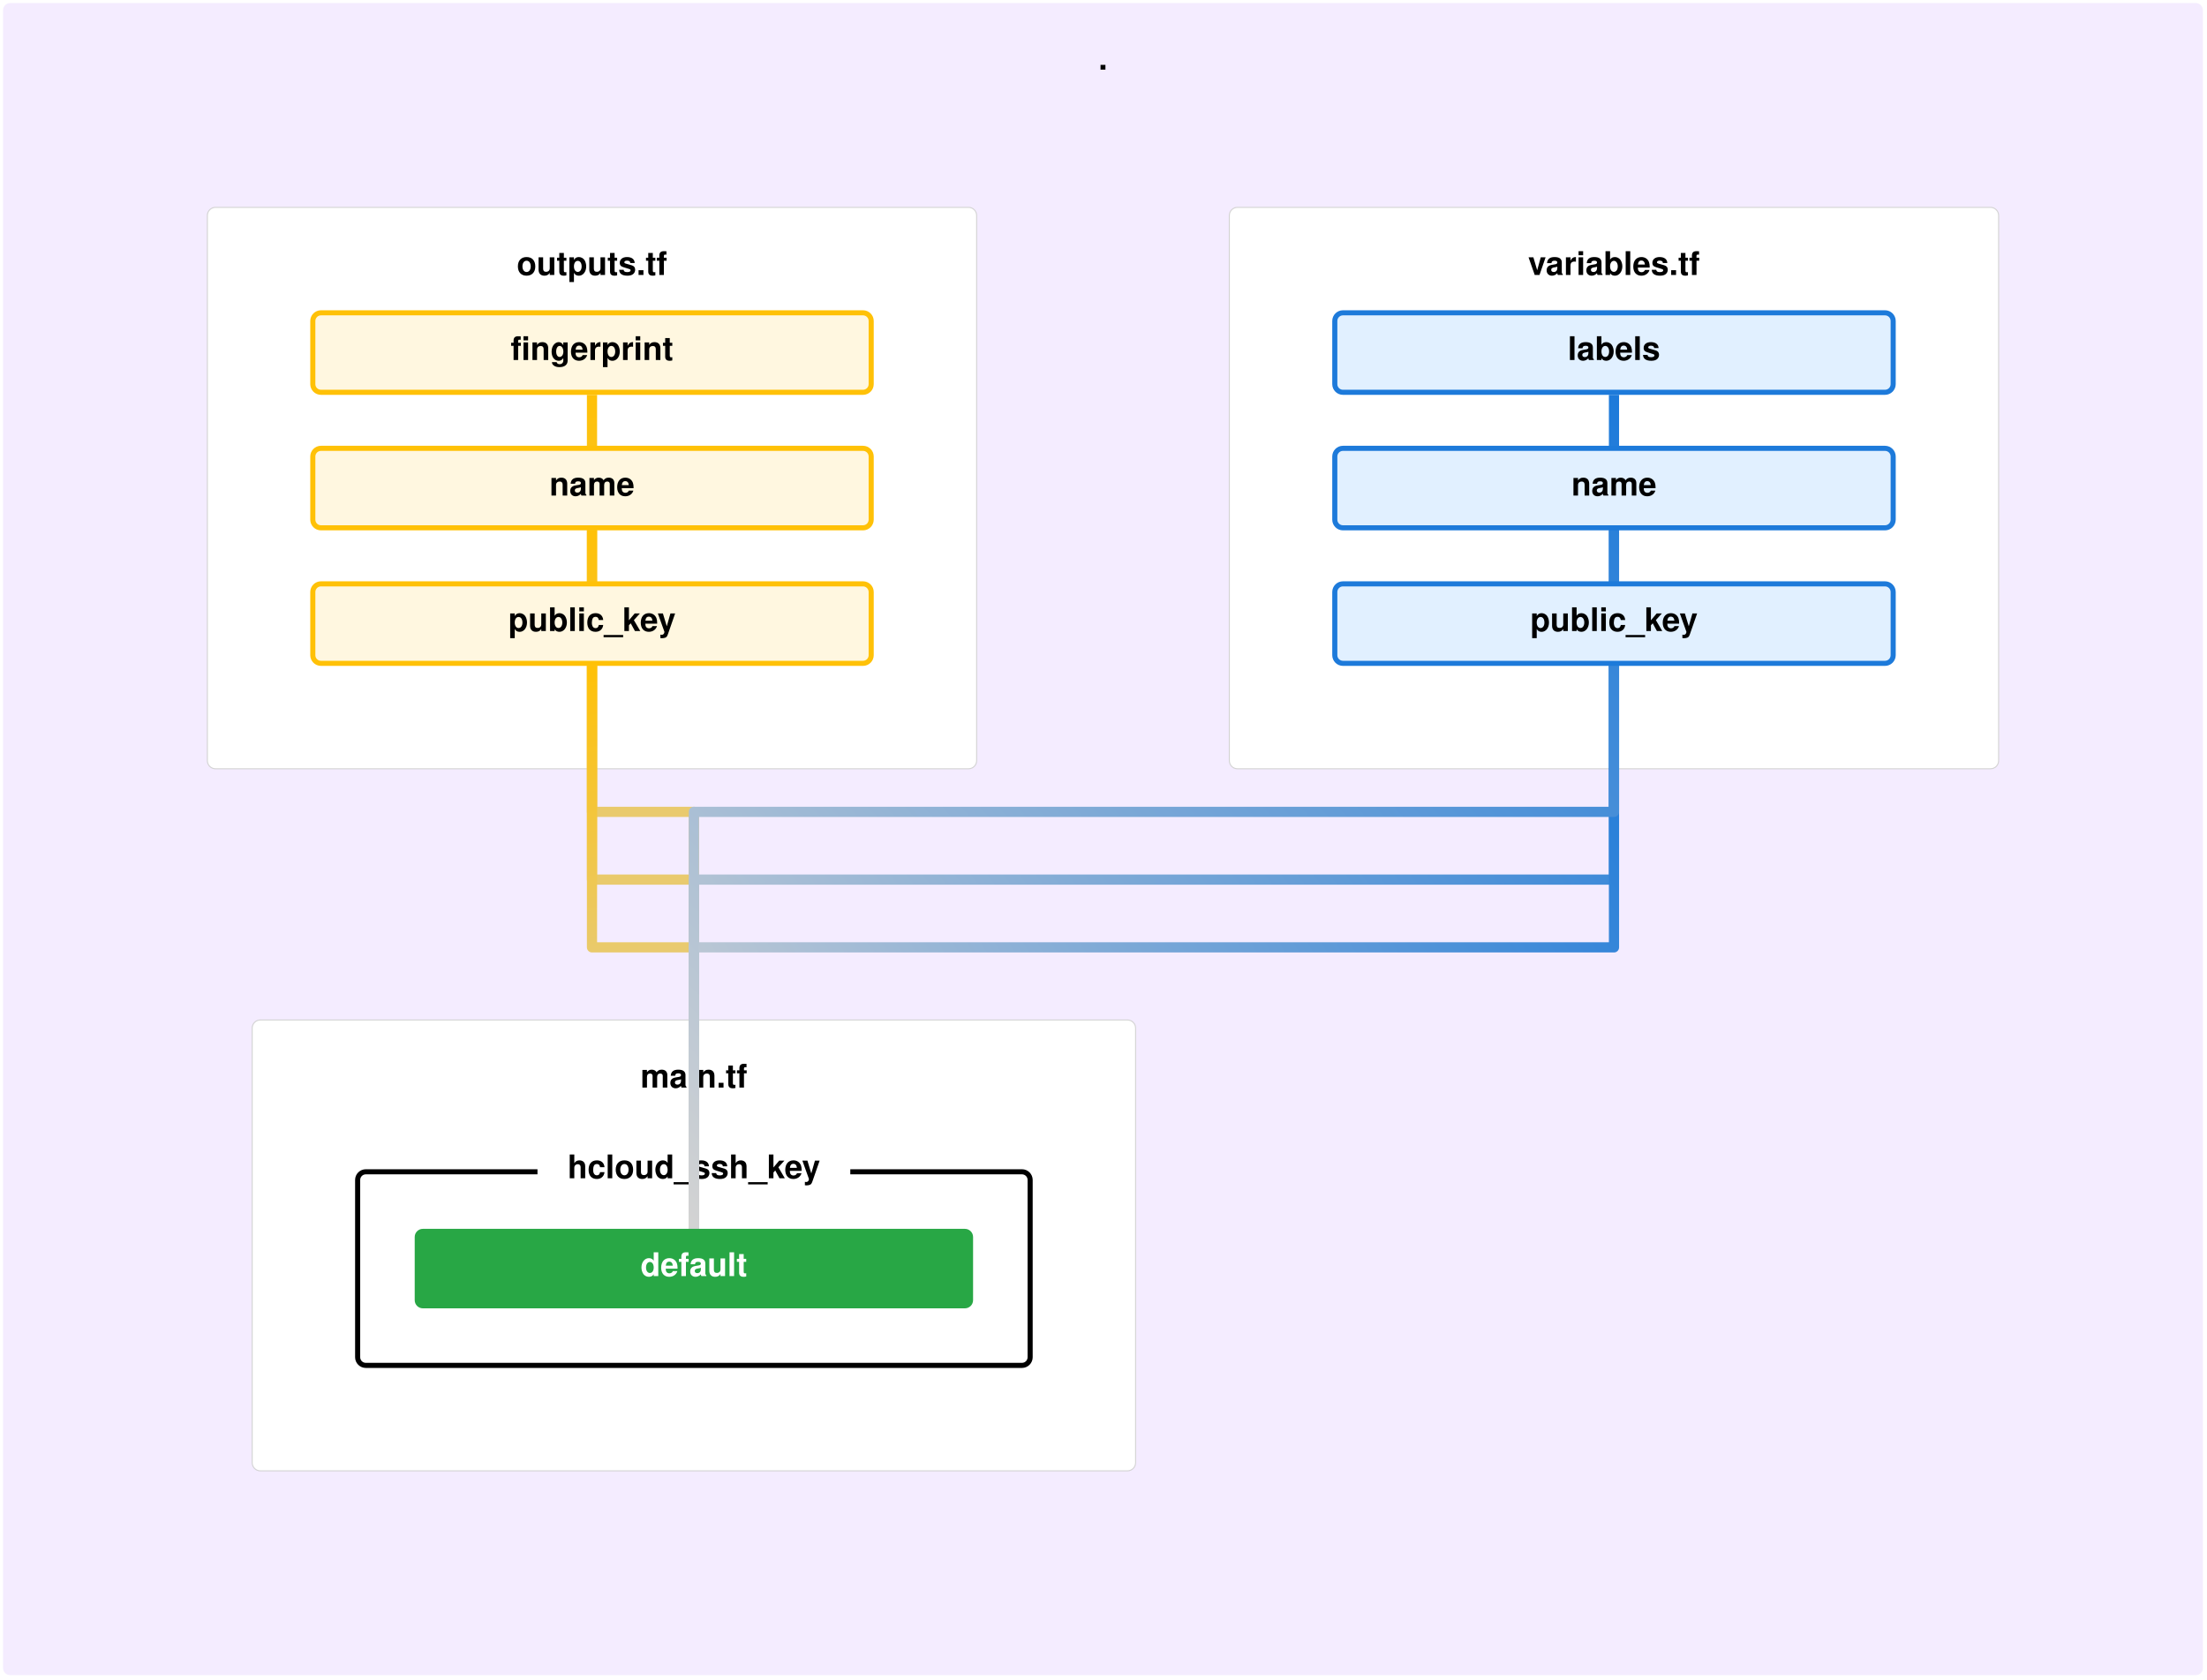
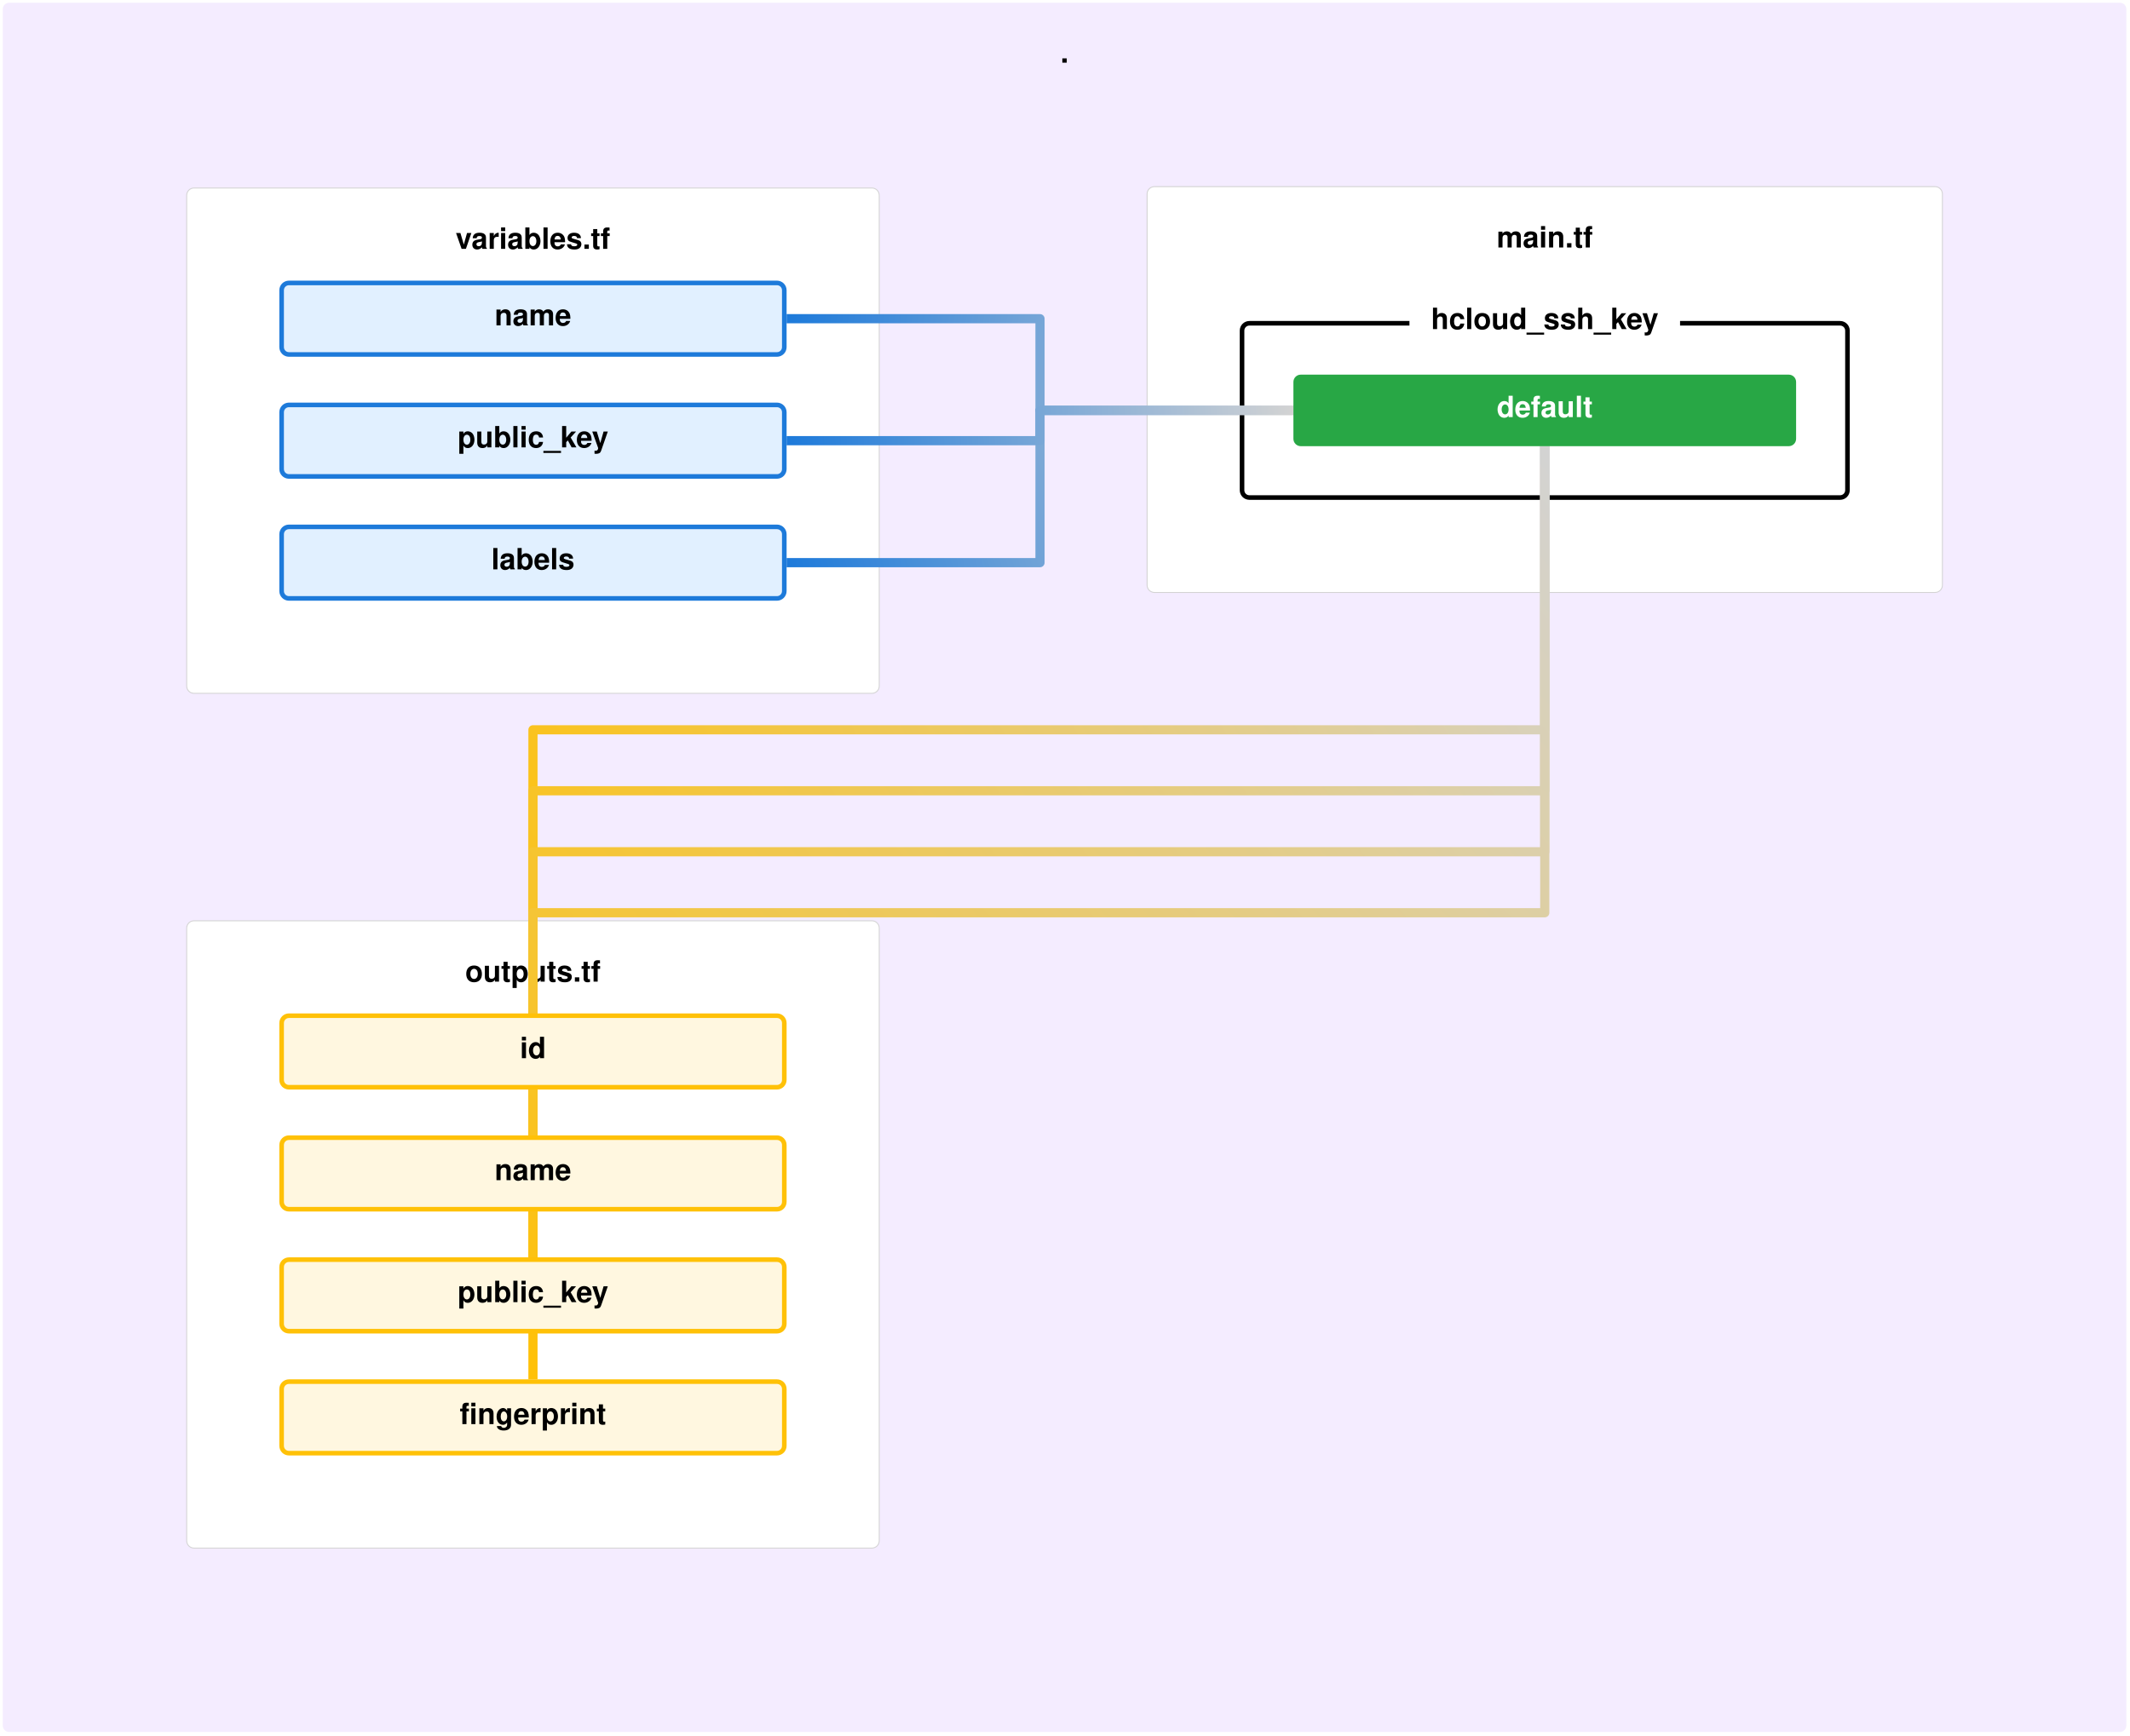
- <svg xmlns="http://www.w3.org/2000/svg" version="1.1" width="216.6" height="164.8">
+ <svg xmlns="http://www.w3.org/2000/svg" version="1.1" width="464.4" height="378.4">
  <defs>
-     <linearGradient id="GWNWmnRfeyuT" x1="300px" x2="400px" y1="341.5px" y2="1160px" gradientUnits="userSpaceOnUse">
+     <linearGradient id="tRgNyTMhTTfH" x1="1129px" x2="576.5px" y1="400px" y2="566px" gradientUnits="userSpaceOnUse">
+       <stop offset="0" stop-color="rgb(211,211,211)" stop-opacity="1" />
+       <stop offset="1" stop-color="rgb(29,122,218)" stop-opacity="1" />
+     </linearGradient>
+     <linearGradient id="TNkvMsHFdleR" x1="1129px" x2="576.5px" y1="400px" y2="300px" gradientUnits="userSpaceOnUse">
+       <stop offset="0" stop-color="rgb(211,211,211)" stop-opacity="1" />
+       <stop offset="1" stop-color="rgb(29,122,218)" stop-opacity="1" />
+     </linearGradient>
+     <linearGradient id="JTTUkQQnRumT" x1="1129px" x2="576.5px" y1="400px" y2="433px" gradientUnits="userSpaceOnUse">
+       <stop offset="0" stop-color="rgb(211,211,211)" stop-opacity="1" />
+       <stop offset="1" stop-color="rgb(29,122,218)" stop-opacity="1" />
+     </linearGradient>
+     <linearGradient id="MvGNiPCBZcrp" x1="300px" x2="1403px" y1="1057.5px" y2="439px" gradientUnits="userSpaceOnUse">
      <stop offset="0" stop-color="rgb(255,193,7)" stop-opacity="1" />
      <stop offset="1" stop-color="rgb(211,211,211)" stop-opacity="1" />
    </linearGradient>
-     <linearGradient id="wQOvlrgwUIPx" x1="300px" x2="400px" y1="474.5px" y2="1160px" gradientUnits="userSpaceOnUse">
+     <linearGradient id="OvwOvqMsTmAl" x1="300px" x2="1403px" y1="1190.5px" y2="439px" gradientUnits="userSpaceOnUse">
      <stop offset="0" stop-color="rgb(255,193,7)" stop-opacity="1" />
      <stop offset="1" stop-color="rgb(211,211,211)" stop-opacity="1" />
    </linearGradient>
-     <linearGradient id="BniXfTanwqSo" x1="300px" x2="400px" y1="607.5px" y2="1160px" gradientUnits="userSpaceOnUse">
+     <linearGradient id="tsCkwvEQfCsw" x1="300px" x2="1403px" y1="1323.5px" y2="439px" gradientUnits="userSpaceOnUse">
      <stop offset="0" stop-color="rgb(255,193,7)" stop-opacity="1" />
      <stop offset="1" stop-color="rgb(211,211,211)" stop-opacity="1" />
    </linearGradient>
-     <linearGradient id="hKeDpZGciHPE" x1="400px" x2="1303px" y1="1160px" y2="474.5px" gradientUnits="userSpaceOnUse">
-       <stop offset="0" stop-color="rgb(211,211,211)" stop-opacity="1" />
-       <stop offset="1" stop-color="rgb(29,122,218)" stop-opacity="1" />
-     </linearGradient>
-     <linearGradient id="IGITAoyWrahm" x1="400px" x2="1303px" y1="1160px" y2="607.5px" gradientUnits="userSpaceOnUse">
-       <stop offset="0" stop-color="rgb(211,211,211)" stop-opacity="1" />
-       <stop offset="1" stop-color="rgb(29,122,218)" stop-opacity="1" />
-     </linearGradient>
-     <linearGradient id="UOaoXkmookBA" x1="400px" x2="1303px" y1="1160px" y2="341.5px" gradientUnits="userSpaceOnUse">
-       <stop offset="0" stop-color="rgb(211,211,211)" stop-opacity="1" />
-       <stop offset="1" stop-color="rgb(29,122,218)" stop-opacity="1" />
+     <linearGradient id="bgzVIWVWkJJi" x1="300px" x2="1403px" y1="1456.5px" y2="439px" gradientUnits="userSpaceOnUse">
+       <stop offset="0" stop-color="rgb(255,193,7)" stop-opacity="1" />
+       <stop offset="1" stop-color="rgb(211,211,211)" stop-opacity="1" />
    </linearGradient>
  </defs>
-   <g transform="translate(28.1,4.6) scale(0.1,0.1)">
-     <path fill="rgb(244,236,255)" stroke="rgb(255,255,255)" paint-order="fill stroke markers" d=" M 801.5 -44 L 1874 -44 L 1874 -44 A 8 8 0 0 1 1882 -36 L 1882 1591 L 1882 1591 A 8 8 0 0 1 1874 1599 L -271 1599 L -271 1599 A 8 8 0 0 1 -279 1591 L -279 -36 L -279 -36 A 8 8 0 0 1 -271 -44 L 801.5 -44 Z" fill-opacity="1" stroke-opacity="1" stroke-miterlimit="10" stroke-width="2" />
-     <text fill="rgb(0,0,0)" stroke="none" font-family="Avenir, Helvetica, Arial, sans-serif" font-size="32px" font-style="normal" font-weight="bold" text-decoration="normal" x="801.5" y="31" text-anchor="middle" dominant-baseline="text-after-edge" fill-opacity="1">.</text>
+   <g transform="translate(56.2,9.5) scale(0.2,0.2)">
+     <path fill="rgb(244,236,255)" stroke="rgb(255,255,255)" paint-order="fill stroke markers" d=" M 879.5 -45.5 L 2030 -45.5 L 2030 -45.5 A 8 8 0 0 1 2038 -37.5 L 2038 1834 L 2038 1834 A 8 8 0 0 1 2030 1842 L -271 1842 L -271 1842 A 8 8 0 0 1 -279 1834 L -279 -37.5 L -279 -37.5 A 8 8 0 0 1 -271 -45.5 L 879.5 -45.5 Z" fill-opacity="1" stroke-opacity="1" stroke-miterlimit="10" stroke-width="2" />
+     <text fill="rgb(0,0,0)" stroke="none" font-family="Avenir, Helvetica, Arial, sans-serif" font-size="32px" font-style="normal" font-weight="bold" text-decoration="normal" x="879.5" y="29.5" text-anchor="middle" dominant-baseline="text-after-edge" fill-opacity="1">.</text>
+     <path fill="rgb(255,255,255)" stroke="rgb(211,211,211)" paint-order="fill stroke markers" d=" M 300 956.5 L 669.5 956.5 L 669.5 956.5 A 8 8 0 0 1 677.5 964.5 L 677.5 1632.5 L 677.5 1632.5 A 8 8 0 0 1 669.5 1640.5 L -69.5 1640.5 L -69.5 1640.5 A 8 8 0 0 1 -77.5 1632.5 L -77.5 964.5 L -77.5 964.5 A 8 8 0 0 1 -69.5 956.5 L 300 956.5 Z" fill-opacity="1" stroke-opacity="1" stroke-miterlimit="10" />
+     <text fill="rgb(0,0,0)" stroke="none" font-family="Avenir, Helvetica, Arial, sans-serif" font-size="32px" font-style="normal" font-weight="bold" text-decoration="normal" x="300" y="1031.5" text-anchor="middle" dominant-baseline="text-after-edge" fill-opacity="1">outputs.tf</text>
    <path fill="rgb(255,255,255)" stroke="rgb(211,211,211)" paint-order="fill stroke markers" d=" M 300 157.5 L 669.5 157.5 L 669.5 157.5 A 8 8 0 0 1 677.5 165.5 L 677.5 700.5 L 677.5 700.5 A 8 8 0 0 1 669.5 708.5 L -69.5 708.5 L -69.5 708.5 A 8 8 0 0 1 -77.5 700.5 L -77.5 165.5 L -77.5 165.5 A 8 8 0 0 1 -69.5 157.5 L 300 157.5 Z" fill-opacity="1" stroke-opacity="1" stroke-miterlimit="10" />
-     <text fill="rgb(0,0,0)" stroke="none" font-family="Avenir, Helvetica, Arial, sans-serif" font-size="32px" font-style="normal" font-weight="bold" text-decoration="normal" x="300" y="232.5" text-anchor="middle" dominant-baseline="text-after-edge" fill-opacity="1">outputs.tf</text>
-     <path fill="rgb(255,255,255)" stroke="rgb(211,211,211)" paint-order="fill stroke markers" d=" M 1303 157.5 L 1672.5 157.5 L 1672.5 157.5 A 8 8 0 0 1 1680.5 165.5 L 1680.5 700.5 L 1680.5 700.5 A 8 8 0 0 1 1672.5 708.5 L 933.5 708.5 L 933.5 708.5 A 8 8 0 0 1 925.5 700.5 L 925.5 165.5 L 925.5 165.5 A 8 8 0 0 1 933.5 157.5 L 1303 157.5 Z" fill-opacity="1" stroke-opacity="1" stroke-miterlimit="10" />
-     <text fill="rgb(0,0,0)" stroke="none" font-family="Avenir, Helvetica, Arial, sans-serif" font-size="32px" font-style="normal" font-weight="bold" text-decoration="normal" x="1303" y="232.5" text-anchor="middle" dominant-baseline="text-after-edge" fill-opacity="1">variables.tf</text>
-     <path fill="rgb(255,255,255)" stroke="rgb(211,211,211)" paint-order="fill stroke markers" d=" M 400 955 L 825.5 955 L 825.5 955 A 8 8 0 0 1 833.5 963 L 833.5 1389.5 L 833.5 1389.5 A 8 8 0 0 1 825.5 1397.5 L -25.5 1397.5 L -25.5 1397.5 A 8 8 0 0 1 -33.5 1389.5 L -33.5 963 L -33.5 963 A 8 8 0 0 1 -25.5 955 L 400 955 Z" fill-opacity="1" stroke-opacity="1" stroke-miterlimit="10" />
-     <text fill="rgb(0,0,0)" stroke="none" font-family="Avenir, Helvetica, Arial, sans-serif" font-size="32px" font-style="normal" font-weight="bold" text-decoration="normal" x="400" y="1030" text-anchor="middle" dominant-baseline="text-after-edge" fill-opacity="1">main.tf</text>
-     <path fill="rgb(255,255,255)" stroke="rgb(0,0,0)" paint-order="fill stroke markers" d=" M 400 1104 L 722 1104 L 722 1104 A 8 8 0 0 1 730 1112 L 730 1286 L 730 1286 A 8 8 0 0 1 722 1294 L 78 1294 L 78 1294 A 8 8 0 0 1 70 1286 L 70 1112 L 70 1112 A 8 8 0 0 1 78 1104 L 400 1104 Z" fill-opacity="1" stroke-opacity="1" stroke-miterlimit="10" stroke-width="5" />
-     <rect fill="rgb(255,255,255)" stroke="none" x="246.5" y="1055" width="307" height="96" fill-opacity="1" />
-     <text fill="rgb(0,0,0)" stroke="none" font-family="Avenir, Helvetica, Arial, sans-serif" font-size="32px" font-style="normal" font-weight="bold" text-decoration="normal" x="400" y="1119" text-anchor="middle" dominant-baseline="text-after-edge" fill-opacity="1">hcloud_ssh_key</text>
-     <path fill="none" stroke="url(#GWNWmnRfeyuT)" paint-order="fill stroke markers" d=" M 300 341.5 L 300 750.75 L 400 750.75 L 400 1160" stroke-linejoin="round" stroke-miterlimit="10" stroke-width="10" />
-     <path fill="none" stroke="url(#wQOvlrgwUIPx)" paint-order="fill stroke markers" d=" M 300 474.5 L 300 817.25 L 400 817.25 L 400 1160" stroke-linejoin="round" stroke-miterlimit="10" stroke-width="10" />
-     <path fill="none" stroke="url(#BniXfTanwqSo)" paint-order="fill stroke markers" d=" M 300 607.5 L 300 883.75 L 400 883.75 L 400 1160" stroke-linejoin="round" stroke-miterlimit="10" stroke-width="10" />
-     <path fill="none" stroke="url(#hKeDpZGciHPE)" paint-order="fill stroke markers" d=" M 400 1160 L 400 817.25 L 1303 817.25 L 1303 474.5" stroke-linejoin="round" stroke-miterlimit="10" stroke-width="10" />
-     <path fill="none" stroke="url(#IGITAoyWrahm)" paint-order="fill stroke markers" d=" M 400 1160 L 400 883.75 L 1303 883.75 L 1303 607.5" stroke-linejoin="round" stroke-miterlimit="10" stroke-width="10" />
-     <path fill="none" stroke="url(#UOaoXkmookBA)" paint-order="fill stroke markers" d=" M 400 1160 L 400 750.75 L 1303 750.75 L 1303 341.5" stroke-linejoin="round" stroke-miterlimit="10" stroke-width="10" />
-     <path fill="rgb(255,247,224)" stroke="rgb(255,193,7)" paint-order="fill stroke markers" d=" M 300 261 L 566 261 L 566 261 A 8 8 0 0 1 574 269 L 574 331 L 574 331 A 8 8 0 0 1 566 339 L 34 339 L 34 339 A 8 8 0 0 1 26 331 L 26 269 L 26 269 A 8 8 0 0 1 34 261 L 300 261 Z" fill-opacity="1" stroke-opacity="1" stroke-miterlimit="10" stroke-width="5" />
-     <text fill="rgb(0,0,0)" stroke="none" font-family="Avenir, Helvetica, Arial, sans-serif" font-size="32px" font-style="normal" font-weight="bold" text-decoration="normal" x="300" y="316" text-anchor="middle" dominant-baseline="text-after-edge" fill-opacity="1">fingerprint</text>
-     <path fill="rgb(255,247,224)" stroke="rgb(255,193,7)" paint-order="fill stroke markers" d=" M 300 394 L 566 394 L 566 394 A 8 8 0 0 1 574 402 L 574 464 L 574 464 A 8 8 0 0 1 566 472 L 34 472 L 34 472 A 8 8 0 0 1 26 464 L 26 402 L 26 402 A 8 8 0 0 1 34 394 L 300 394 Z" fill-opacity="1" stroke-opacity="1" stroke-miterlimit="10" stroke-width="5" />
-     <text fill="rgb(0,0,0)" stroke="none" font-family="Avenir, Helvetica, Arial, sans-serif" font-size="32px" font-style="normal" font-weight="bold" text-decoration="normal" x="300" y="449" text-anchor="middle" dominant-baseline="text-after-edge" fill-opacity="1">name</text>
-     <path fill="rgb(255,247,224)" stroke="rgb(255,193,7)" paint-order="fill stroke markers" d=" M 300 527 L 566 527 L 566 527 A 8 8 0 0 1 574 535 L 574 597 L 574 597 A 8 8 0 0 1 566 605 L 34 605 L 34 605 A 8 8 0 0 1 26 597 L 26 535 L 26 535 A 8 8 0 0 1 34 527 L 300 527 Z" fill-opacity="1" stroke-opacity="1" stroke-miterlimit="10" stroke-width="5" />
-     <text fill="rgb(0,0,0)" stroke="none" font-family="Avenir, Helvetica, Arial, sans-serif" font-size="32px" font-style="normal" font-weight="bold" text-decoration="normal" x="300" y="582" text-anchor="middle" dominant-baseline="text-after-edge" fill-opacity="1">public_key</text>
-     <path fill="rgb(225,240,255)" stroke="rgb(29,122,218)" paint-order="fill stroke markers" d=" M 1303 261 L 1569 261 L 1569 261 A 8 8 0 0 1 1577 269 L 1577 331 L 1577 331 A 8 8 0 0 1 1569 339 L 1037 339 L 1037 339 A 8 8 0 0 1 1029 331 L 1029 269 L 1029 269 A 8 8 0 0 1 1037 261 L 1303 261 Z" fill-opacity="1" stroke-opacity="1" stroke-miterlimit="10" stroke-width="5" />
-     <text fill="rgb(0,0,0)" stroke="none" font-family="Avenir, Helvetica, Arial, sans-serif" font-size="32px" font-style="normal" font-weight="bold" text-decoration="normal" x="1303" y="316" text-anchor="middle" dominant-baseline="text-after-edge" fill-opacity="1">labels</text>
-     <path fill="rgb(225,240,255)" stroke="rgb(29,122,218)" paint-order="fill stroke markers" d=" M 1303 394 L 1569 394 L 1569 394 A 8 8 0 0 1 1577 402 L 1577 464 L 1577 464 A 8 8 0 0 1 1569 472 L 1037 472 L 1037 472 A 8 8 0 0 1 1029 464 L 1029 402 L 1029 402 A 8 8 0 0 1 1037 394 L 1303 394 Z" fill-opacity="1" stroke-opacity="1" stroke-miterlimit="10" stroke-width="5" />
-     <text fill="rgb(0,0,0)" stroke="none" font-family="Avenir, Helvetica, Arial, sans-serif" font-size="32px" font-style="normal" font-weight="bold" text-decoration="normal" x="1303" y="449" text-anchor="middle" dominant-baseline="text-after-edge" fill-opacity="1">name</text>
-     <path fill="rgb(225,240,255)" stroke="rgb(29,122,218)" paint-order="fill stroke markers" d=" M 1303 527 L 1569 527 L 1569 527 A 8 8 0 0 1 1577 535 L 1577 597 L 1577 597 A 8 8 0 0 1 1569 605 L 1037 605 L 1037 605 A 8 8 0 0 1 1029 597 L 1029 535 L 1029 535 A 8 8 0 0 1 1037 527 L 1303 527 Z" fill-opacity="1" stroke-opacity="1" stroke-miterlimit="10" stroke-width="5" />
-     <text fill="rgb(0,0,0)" stroke="none" font-family="Avenir, Helvetica, Arial, sans-serif" font-size="32px" font-style="normal" font-weight="bold" text-decoration="normal" x="1303" y="582" text-anchor="middle" dominant-baseline="text-after-edge" fill-opacity="1">public_key</text>
-     <path fill="rgb(40,167,69)" stroke="none" paint-order="stroke fill markers" d=" M 400 1160 L 666 1160 L 666 1160 A 8 8 0 0 1 674 1168 L 674 1230 L 674 1230 A 8 8 0 0 1 666 1238 L 134 1238 L 134 1238 A 8 8 0 0 1 126 1230 L 126 1168 L 126 1168 A 8 8 0 0 1 134 1160 L 400 1160 Z" fill-opacity="1" />
-     <text fill="rgb(255,255,255)" stroke="none" font-family="Avenir, Helvetica, Arial, sans-serif" font-size="32px" font-style="normal" font-weight="bold" text-decoration="normal" x="400" y="1215" text-anchor="middle" dominant-baseline="text-after-edge" fill-opacity="1">default</text>
-     <g transform="scale(10,10) translate(-28.1,-4.6)" />
+     <text fill="rgb(0,0,0)" stroke="none" font-family="Avenir, Helvetica, Arial, sans-serif" font-size="32px" font-style="normal" font-weight="bold" text-decoration="normal" x="300" y="232.5" text-anchor="middle" dominant-baseline="text-after-edge" fill-opacity="1">variables.tf</text>
+     <path fill="rgb(255,255,255)" stroke="rgb(211,211,211)" paint-order="fill stroke markers" d=" M 1403 156 L 1828.5 156 L 1828.5 156 A 8 8 0 0 1 1836.5 164 L 1836.5 590.5 L 1836.5 590.5 A 8 8 0 0 1 1828.5 598.5 L 977.5 598.5 L 977.5 598.5 A 8 8 0 0 1 969.5 590.5 L 969.5 164 L 969.5 164 A 8 8 0 0 1 977.5 156 L 1403 156 Z" fill-opacity="1" stroke-opacity="1" stroke-miterlimit="10" />
+     <text fill="rgb(0,0,0)" stroke="none" font-family="Avenir, Helvetica, Arial, sans-serif" font-size="32px" font-style="normal" font-weight="bold" text-decoration="normal" x="1403" y="231" text-anchor="middle" dominant-baseline="text-after-edge" fill-opacity="1">main.tf</text>
+     <path fill="rgb(255,255,255)" stroke="rgb(0,0,0)" paint-order="fill stroke markers" d=" M 1403 305 L 1725 305 L 1725 305 A 8 8 0 0 1 1733 313 L 1733 487 L 1733 487 A 8 8 0 0 1 1725 495 L 1081 495 L 1081 495 A 8 8 0 0 1 1073 487 L 1073 313 L 1073 313 A 8 8 0 0 1 1081 305 L 1403 305 Z" fill-opacity="1" stroke-opacity="1" stroke-miterlimit="10" stroke-width="5" />
+     <rect fill="rgb(255,255,255)" stroke="none" x="1255.5" y="256" width="295" height="96" fill-opacity="1" />
+     <text fill="rgb(0,0,0)" stroke="none" font-family="Avenir, Helvetica, Arial, sans-serif" font-size="32px" font-style="normal" font-weight="bold" text-decoration="normal" x="1403" y="320" text-anchor="middle" dominant-baseline="text-after-edge" fill-opacity="1">hcloud_ssh_key</text>
+     <path fill="none" stroke="url(#tRgNyTMhTTfH)" paint-order="fill stroke markers" d=" M 1129 400 L 852.75 400 L 852.75 566 L 576.5 566" stroke-linejoin="round" stroke-miterlimit="10" stroke-width="10" />
+     <path fill="none" stroke="url(#TNkvMsHFdleR)" paint-order="fill stroke markers" d=" M 1129 400 L 852.75 400 L 852.75 300 L 576.5 300" stroke-linejoin="round" stroke-miterlimit="10" stroke-width="10" />
+     <path fill="none" stroke="url(#JTTUkQQnRumT)" paint-order="fill stroke markers" d=" M 1129 400 L 852.75 400 L 852.75 433 L 576.5 433" stroke-linejoin="round" stroke-miterlimit="10" stroke-width="10" />
+     <path fill="none" stroke="url(#MvGNiPCBZcrp)" paint-order="fill stroke markers" d=" M 300 1057.5 L 300 748.25 L 1403 748.25 L 1403 439" stroke-linejoin="round" stroke-miterlimit="10" stroke-width="10" />
+     <path fill="none" stroke="url(#OvwOvqMsTmAl)" paint-order="fill stroke markers" d=" M 300 1190.5 L 300 814.75 L 1403 814.75 L 1403 439" stroke-linejoin="round" stroke-miterlimit="10" stroke-width="10" />
+     <path fill="none" stroke="url(#tsCkwvEQfCsw)" paint-order="fill stroke markers" d=" M 300 1323.5 L 300 881.25 L 1403 881.25 L 1403 439" stroke-linejoin="round" stroke-miterlimit="10" stroke-width="10" />
+     <path fill="none" stroke="url(#bgzVIWVWkJJi)" paint-order="fill stroke markers" d=" M 300 1456.5 L 300 947.75 L 1403 947.75 L 1403 439" stroke-linejoin="round" stroke-miterlimit="10" stroke-width="10" />
+     <path fill="rgb(255,247,224)" stroke="rgb(255,193,7)" paint-order="fill stroke markers" d=" M 300 1060 L 566 1060 L 566 1060 A 8 8 0 0 1 574 1068 L 574 1130 L 574 1130 A 8 8 0 0 1 566 1138 L 34 1138 L 34 1138 A 8 8 0 0 1 26 1130 L 26 1068 L 26 1068 A 8 8 0 0 1 34 1060 L 300 1060 Z" fill-opacity="1" stroke-opacity="1" stroke-miterlimit="10" stroke-width="5" />
+     <text fill="rgb(0,0,0)" stroke="none" font-family="Avenir, Helvetica, Arial, sans-serif" font-size="32px" font-style="normal" font-weight="bold" text-decoration="normal" x="300" y="1115" text-anchor="middle" dominant-baseline="text-after-edge" fill-opacity="1">id</text>
+     <path fill="rgb(255,247,224)" stroke="rgb(255,193,7)" paint-order="fill stroke markers" d=" M 300 1193 L 566 1193 L 566 1193 A 8 8 0 0 1 574 1201 L 574 1263 L 574 1263 A 8 8 0 0 1 566 1271 L 34 1271 L 34 1271 A 8 8 0 0 1 26 1263 L 26 1201 L 26 1201 A 8 8 0 0 1 34 1193 L 300 1193 Z" fill-opacity="1" stroke-opacity="1" stroke-miterlimit="10" stroke-width="5" />
+     <text fill="rgb(0,0,0)" stroke="none" font-family="Avenir, Helvetica, Arial, sans-serif" font-size="32px" font-style="normal" font-weight="bold" text-decoration="normal" x="300" y="1248" text-anchor="middle" dominant-baseline="text-after-edge" fill-opacity="1">name</text>
+     <path fill="rgb(255,247,224)" stroke="rgb(255,193,7)" paint-order="fill stroke markers" d=" M 300 1326 L 566 1326 L 566 1326 A 8 8 0 0 1 574 1334 L 574 1396 L 574 1396 A 8 8 0 0 1 566 1404 L 34 1404 L 34 1404 A 8 8 0 0 1 26 1396 L 26 1334 L 26 1334 A 8 8 0 0 1 34 1326 L 300 1326 Z" fill-opacity="1" stroke-opacity="1" stroke-miterlimit="10" stroke-width="5" />
+     <text fill="rgb(0,0,0)" stroke="none" font-family="Avenir, Helvetica, Arial, sans-serif" font-size="32px" font-style="normal" font-weight="bold" text-decoration="normal" x="300" y="1381" text-anchor="middle" dominant-baseline="text-after-edge" fill-opacity="1">public_key</text>
+     <path fill="rgb(255,247,224)" stroke="rgb(255,193,7)" paint-order="fill stroke markers" d=" M 300 1459 L 566 1459 L 566 1459 A 8 8 0 0 1 574 1467 L 574 1529 L 574 1529 A 8 8 0 0 1 566 1537 L 34 1537 L 34 1537 A 8 8 0 0 1 26 1529 L 26 1467 L 26 1467 A 8 8 0 0 1 34 1459 L 300 1459 Z" fill-opacity="1" stroke-opacity="1" stroke-miterlimit="10" stroke-width="5" />
+     <text fill="rgb(0,0,0)" stroke="none" font-family="Avenir, Helvetica, Arial, sans-serif" font-size="32px" font-style="normal" font-weight="bold" text-decoration="normal" x="300" y="1514" text-anchor="middle" dominant-baseline="text-after-edge" fill-opacity="1">fingerprint</text>
+     <path fill="rgb(225,240,255)" stroke="rgb(29,122,218)" paint-order="fill stroke markers" d=" M 300 261 L 566 261 L 566 261 A 8 8 0 0 1 574 269 L 574 331 L 574 331 A 8 8 0 0 1 566 339 L 34 339 L 34 339 A 8 8 0 0 1 26 331 L 26 269 L 26 269 A 8 8 0 0 1 34 261 L 300 261 Z" fill-opacity="1" stroke-opacity="1" stroke-miterlimit="10" stroke-width="5" />
+     <text fill="rgb(0,0,0)" stroke="none" font-family="Avenir, Helvetica, Arial, sans-serif" font-size="32px" font-style="normal" font-weight="bold" text-decoration="normal" x="300" y="316" text-anchor="middle" dominant-baseline="text-after-edge" fill-opacity="1">name</text>
+     <path fill="rgb(225,240,255)" stroke="rgb(29,122,218)" paint-order="fill stroke markers" d=" M 300 394 L 566 394 L 566 394 A 8 8 0 0 1 574 402 L 574 464 L 574 464 A 8 8 0 0 1 566 472 L 34 472 L 34 472 A 8 8 0 0 1 26 464 L 26 402 L 26 402 A 8 8 0 0 1 34 394 L 300 394 Z" fill-opacity="1" stroke-opacity="1" stroke-miterlimit="10" stroke-width="5" />
+     <text fill="rgb(0,0,0)" stroke="none" font-family="Avenir, Helvetica, Arial, sans-serif" font-size="32px" font-style="normal" font-weight="bold" text-decoration="normal" x="300" y="449" text-anchor="middle" dominant-baseline="text-after-edge" fill-opacity="1">public_key</text>
+     <path fill="rgb(225,240,255)" stroke="rgb(29,122,218)" paint-order="fill stroke markers" d=" M 300 527 L 566 527 L 566 527 A 8 8 0 0 1 574 535 L 574 597 L 574 597 A 8 8 0 0 1 566 605 L 34 605 L 34 605 A 8 8 0 0 1 26 597 L 26 535 L 26 535 A 8 8 0 0 1 34 527 L 300 527 Z" fill-opacity="1" stroke-opacity="1" stroke-miterlimit="10" stroke-width="5" />
+     <text fill="rgb(0,0,0)" stroke="none" font-family="Avenir, Helvetica, Arial, sans-serif" font-size="32px" font-style="normal" font-weight="bold" text-decoration="normal" x="300" y="582" text-anchor="middle" dominant-baseline="text-after-edge" fill-opacity="1">labels</text>
+     <path fill="rgb(40,167,69)" stroke="none" paint-order="stroke fill markers" d=" M 1403 361 L 1669 361 L 1669 361 A 8 8 0 0 1 1677 369 L 1677 431 L 1677 431 A 8 8 0 0 1 1669 439 L 1137 439 L 1137 439 A 8 8 0 0 1 1129 431 L 1129 369 L 1129 369 A 8 8 0 0 1 1137 361 L 1403 361 Z" fill-opacity="1" />
+     <text fill="rgb(255,255,255)" stroke="none" font-family="Avenir, Helvetica, Arial, sans-serif" font-size="32px" font-style="normal" font-weight="bold" text-decoration="normal" x="1403" y="416" text-anchor="middle" dominant-baseline="text-after-edge" fill-opacity="1">default</text>
+     <g transform="scale(5,5) translate(-56.2,-9.5)" />
  </g>
</svg>
